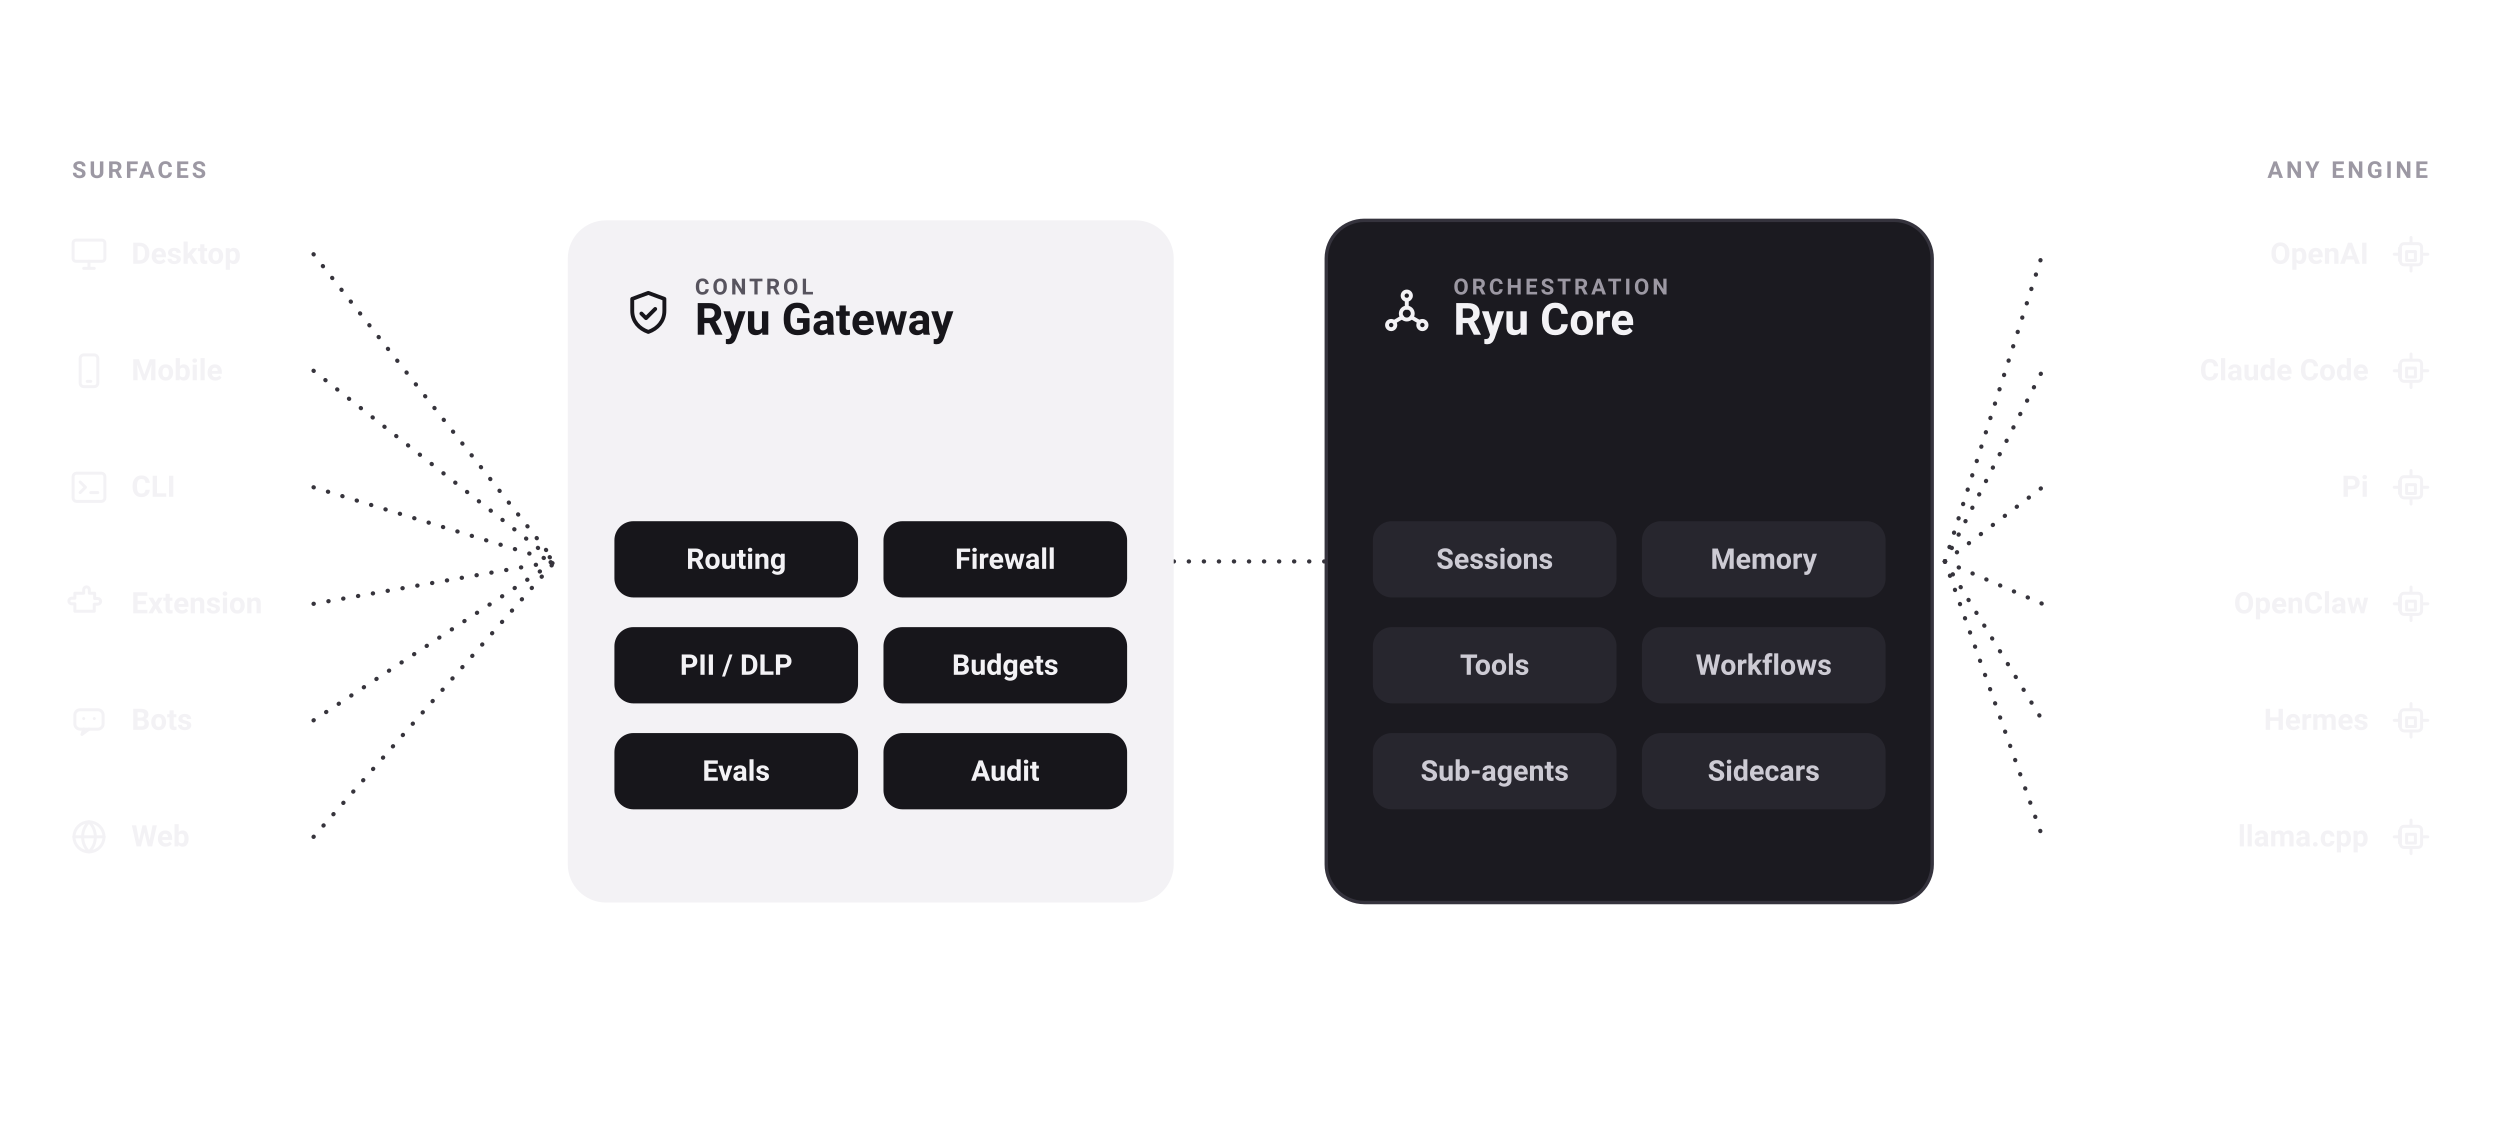
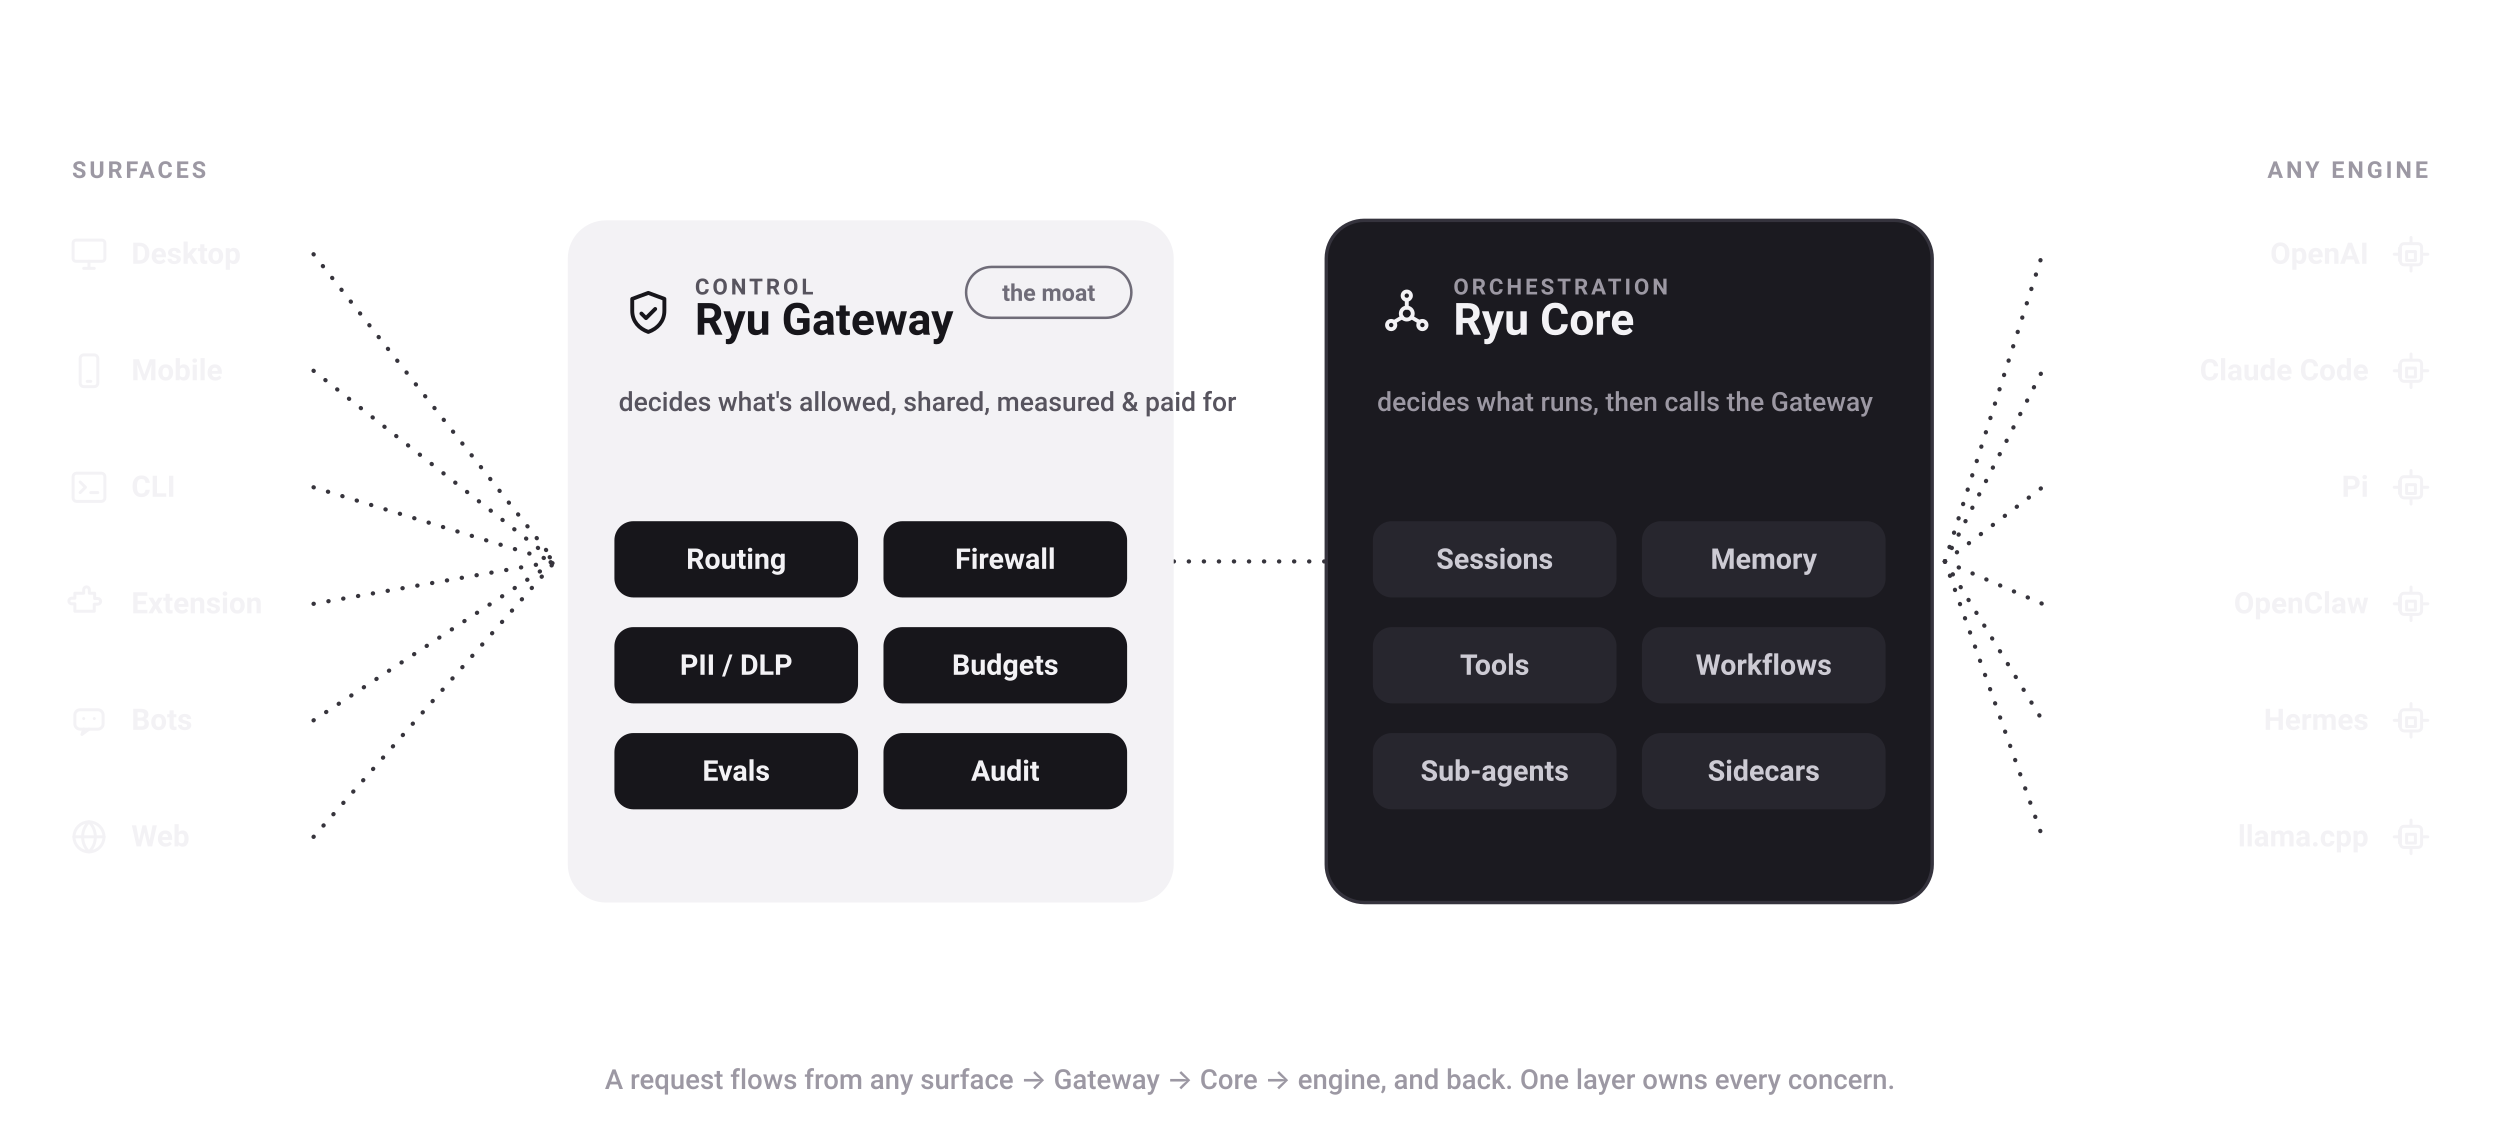
<svg xmlns="http://www.w3.org/2000/svg" viewBox="0 0 1180 530" width="1180" height="530" font-family="system-ui, -apple-system, 'Segoe UI', Roboto, sans-serif" role="img" aria-label="Ryu architecture: surfaces to Gateway to Core to any engine">
  <path d="M148 120 L262 265" stroke="#36343c" stroke-width="2" stroke-linecap="round" stroke-dasharray="0.1 7" fill="none" />
  <path d="M148 175 L262 265" stroke="#36343c" stroke-width="2" stroke-linecap="round" stroke-dasharray="0.1 7" fill="none" />
  <path d="M148 230 L262 265" stroke="#36343c" stroke-width="2" stroke-linecap="round" stroke-dasharray="0.1 7" fill="none" />
  <path d="M148 285 L262 265" stroke="#36343c" stroke-width="2" stroke-linecap="round" stroke-dasharray="0.1 7" fill="none" />
  <path d="M148 340 L262 265" stroke="#36343c" stroke-width="2" stroke-linecap="round" stroke-dasharray="0.1 7" fill="none" />
  <path d="M148 395 L262 265" stroke="#36343c" stroke-width="2" stroke-linecap="round" stroke-dasharray="0.1 7" fill="none" />
  <path d="M554 265 L626 265" stroke="#36343c" stroke-width="2" stroke-linecap="round" stroke-dasharray="0.1 7" fill="none" />
  <path d="M918 265 L964 120" stroke="#36343c" stroke-width="2" stroke-linecap="round" stroke-dasharray="0.1 7" fill="none" />
  <path d="M918 265 L964 175" stroke="#36343c" stroke-width="2" stroke-linecap="round" stroke-dasharray="0.1 7" fill="none" />
  <path d="M918 265 L964 230" stroke="#36343c" stroke-width="2" stroke-linecap="round" stroke-dasharray="0.1 7" fill="none" />
  <path d="M918 265 L964 285" stroke="#36343c" stroke-width="2" stroke-linecap="round" stroke-dasharray="0.1 7" fill="none" />
  <path d="M918 265 L964 340" stroke="#36343c" stroke-width="2" stroke-linecap="round" stroke-dasharray="0.1 7" fill="none" />
  <path d="M918 265 L964 395" stroke="#36343c" stroke-width="2" stroke-linecap="round" stroke-dasharray="0.1 7" fill="none" />
  <text x="34" y="84" font-family="system-ui, -apple-system, 'Segoe UI', Roboto, sans-serif" font-size="11" font-weight="700" fill="#9c98a3" letter-spacing="1.4" text-anchor="start">SURFACES</text>
  <text x="1146" y="84" font-family="system-ui, -apple-system, 'Segoe UI', Roboto, sans-serif" font-size="11" font-weight="700" fill="#9c98a3" letter-spacing="1.4" text-anchor="end">ANY ENGINE</text>
  <g transform="translate(32 110) scale(0.8333333)" fill="none" stroke="#f3f2f5" stroke-width="1.7" stroke-linecap="round" stroke-linejoin="round">
    <rect x="3" y="4" width="18" height="12" rx="1.6" />
    <path d="M9 20h6M12 16v4" />
  </g>
  <text x="62" y="124.5" font-family="system-ui, -apple-system, 'Segoe UI', Roboto, sans-serif" font-size="14" font-weight="600" fill="#f3f2f5" text-anchor="start">Desktop</text>
  <g transform="translate(32 165) scale(0.8333333)" fill="none" stroke="#f3f2f5" stroke-width="1.7" stroke-linecap="round" stroke-linejoin="round">
    <rect x="7" y="3" width="10" height="18" rx="2" />
    <path d="M11 18h2" />
  </g>
  <text x="62" y="179.5" font-family="system-ui, -apple-system, 'Segoe UI', Roboto, sans-serif" font-size="14" font-weight="600" fill="#f3f2f5" text-anchor="start">Mobile</text>
  <g transform="translate(32 220) scale(0.8333333)" fill="none" stroke="#f3f2f5" stroke-width="1.7" stroke-linecap="round" stroke-linejoin="round">
    <rect x="3" y="4" width="18" height="16" rx="2" />
    <path d="M7 9l3 3l-3 3M13 15h4" />
  </g>
  <text x="62" y="234.5" font-family="system-ui, -apple-system, 'Segoe UI', Roboto, sans-serif" font-size="14" font-weight="600" fill="#f3f2f5" text-anchor="start">CLI</text>
  <g transform="translate(32 275) scale(0.8333333)" fill="none" stroke="#f3f2f5" stroke-width="1.7" stroke-linecap="round" stroke-linejoin="round">
    <path d="M9 4a1.6 1.6 0 0 1 3.2 0V6h3v3h1.8a1.6 1.6 0 0 1 0 3.2H15v4H4V12H2.2a1.6 1.6 0 0 1 0-3.2H4V6h5z" />
  </g>
  <text x="62" y="289.5" font-family="system-ui, -apple-system, 'Segoe UI', Roboto, sans-serif" font-size="14" font-weight="600" fill="#f3f2f5" text-anchor="start">Extension</text>
  <g transform="translate(32 330) scale(0.8333333)" fill="none" stroke="#f3f2f5" stroke-width="1.7" stroke-linecap="round" stroke-linejoin="round">
    <rect x="4" y="6" width="16" height="11" rx="3" />
    <path d="M9 17l-1 3l4-3M9 11h.01M15 11h.01" />
  </g>
  <text x="62" y="344.5" font-family="system-ui, -apple-system, 'Segoe UI', Roboto, sans-serif" font-size="14" font-weight="600" fill="#f3f2f5" text-anchor="start">Bots</text>
  <g transform="translate(32 385) scale(0.8333333)" fill="none" stroke="#f3f2f5" stroke-width="1.7" stroke-linecap="round" stroke-linejoin="round">
    <circle cx="12" cy="12" r="8.5" />
    <path d="M3.5 12h17M12 3.5c2.4 2.3 3.6 5.3 3.6 8.5s-1.2 6.2-3.6 8.5c-2.4-2.3-3.6-5.3-3.6-8.5S9.6 5.8 12 3.5z" />
  </g>
  <text x="62" y="399.5" font-family="system-ui, -apple-system, 'Segoe UI', Roboto, sans-serif" font-size="14" font-weight="600" fill="#f3f2f5" text-anchor="start">Web</text>
  <g transform="translate(1128 110) scale(0.8333333)" fill="none" stroke="#f3f2f5" stroke-width="1.7" stroke-linecap="round" stroke-linejoin="round">
    <rect x="6" y="6" width="12" height="12" rx="2" />
    <path d="M9.5 10.5h5v5h-5zM12 2.5v3M12 18.5v3M2.5 12h3M18.5 12h3M5.5 12V8.5M5.5 12v3.5" />
  </g>
  <text x="1118" y="124.5" font-family="system-ui, -apple-system, 'Segoe UI', Roboto, sans-serif" font-size="14" font-weight="600" fill="#f3f2f5" text-anchor="end">OpenAI</text>
  <g transform="translate(1128 165) scale(0.8333333)" fill="none" stroke="#f3f2f5" stroke-width="1.7" stroke-linecap="round" stroke-linejoin="round">
    <rect x="6" y="6" width="12" height="12" rx="2" />
    <path d="M9.5 10.5h5v5h-5zM12 2.5v3M12 18.5v3M2.5 12h3M18.5 12h3M5.5 12V8.5M5.5 12v3.5" />
  </g>
  <text x="1118" y="179.5" font-family="system-ui, -apple-system, 'Segoe UI', Roboto, sans-serif" font-size="14" font-weight="600" fill="#f3f2f5" text-anchor="end">Claude Code</text>
  <g transform="translate(1128 220) scale(0.8333333)" fill="none" stroke="#f3f2f5" stroke-width="1.7" stroke-linecap="round" stroke-linejoin="round">
    <rect x="6" y="6" width="12" height="12" rx="2" />
    <path d="M9.5 10.5h5v5h-5zM12 2.5v3M12 18.5v3M2.5 12h3M18.5 12h3M5.5 12V8.5M5.5 12v3.5" />
  </g>
  <text x="1118" y="234.5" font-family="system-ui, -apple-system, 'Segoe UI', Roboto, sans-serif" font-size="14" font-weight="600" fill="#f3f2f5" text-anchor="end">Pi</text>
  <g transform="translate(1128 275) scale(0.8333333)" fill="none" stroke="#f3f2f5" stroke-width="1.7" stroke-linecap="round" stroke-linejoin="round">
    <rect x="6" y="6" width="12" height="12" rx="2" />
    <path d="M9.5 10.5h5v5h-5zM12 2.5v3M12 18.5v3M2.5 12h3M18.5 12h3M5.5 12V8.5M5.5 12v3.5" />
  </g>
  <text x="1118" y="289.5" font-family="system-ui, -apple-system, 'Segoe UI', Roboto, sans-serif" font-size="14" font-weight="600" fill="#f3f2f5" text-anchor="end">OpenClaw</text>
  <g transform="translate(1128 330) scale(0.8333333)" fill="none" stroke="#f3f2f5" stroke-width="1.7" stroke-linecap="round" stroke-linejoin="round">
    <rect x="6" y="6" width="12" height="12" rx="2" />
    <path d="M9.5 10.5h5v5h-5zM12 2.5v3M12 18.5v3M2.5 12h3M18.5 12h3M5.5 12V8.5M5.5 12v3.5" />
  </g>
  <text x="1118" y="344.5" font-family="system-ui, -apple-system, 'Segoe UI', Roboto, sans-serif" font-size="14" font-weight="600" fill="#f3f2f5" text-anchor="end">Hermes</text>
  <g transform="translate(1128 385) scale(0.8333333)" fill="none" stroke="#f3f2f5" stroke-width="1.7" stroke-linecap="round" stroke-linejoin="round">
    <rect x="6" y="6" width="12" height="12" rx="2" />
    <path d="M9.5 10.5h5v5h-5zM12 2.5v3M12 18.5v3M2.5 12h3M18.5 12h3M5.5 12V8.5M5.5 12v3.5" />
  </g>
  <text x="1118" y="399.5" font-family="system-ui, -apple-system, 'Segoe UI', Roboto, sans-serif" font-size="14" font-weight="600" fill="#f3f2f5" text-anchor="end">llama.cpp</text>
  <rect x="268" y="104" width="286" height="322" rx="18" fill="#f3f2f5" stroke="none" stroke-width="0" />
  <g transform="translate(293 135) scale(1.083333)" fill="none" stroke="#17161b" stroke-width="1.7" stroke-linecap="round" stroke-linejoin="round">
    <path d="M12 3l7 2.6v5.2c0 4.6-3 7.8-7 9.2c-4-1.4-7-4.6-7-9.2V5.6z" />
    <path d="M9 12l2 2l4-4" />
  </g>
  <text x="328" y="139" font-family="system-ui, -apple-system, 'Segoe UI', Roboto, sans-serif" font-size="10.5" font-weight="700" fill="#57545e" letter-spacing="1.4" text-anchor="start">CONTROL</text>
  <text x="328" y="158" font-family="system-ui, -apple-system, 'Segoe UI', Roboto, sans-serif" font-size="21" font-weight="700" fill="#17161b" text-anchor="start">Ryu Gateway</text>
+   <rect x="456" y="126" width="78" height="24" rx="12" fill="none" stroke="#6f6c78" stroke-width="1.2" />
+   <text x="495" y="142" font-family="system-ui, -apple-system, 'Segoe UI', Roboto, sans-serif" font-size="11" font-weight="600" fill="#6f6c78" text-anchor="middle">the moat</text>
+   <text x="292" y="194" font-family="system-ui, -apple-system, 'Segoe UI', Roboto, sans-serif" font-size="12.5" font-weight="500" fill="#57545e" text-anchor="start">decides what's allowed, shared, measured &amp; paid for</text>
  <rect x="290" y="246" width="115" height="36" rx="9" fill="#17161b" />
  <text x="347.5" y="268.5" font-family="system-ui, -apple-system, 'Segoe UI', Roboto, sans-serif" font-size="13.5" font-weight="600" fill="#f3f2f5" text-anchor="middle">Routing</text>
  <rect x="417" y="246" width="115" height="36" rx="9" fill="#17161b" />
  <text x="474.5" y="268.5" font-family="system-ui, -apple-system, 'Segoe UI', Roboto, sans-serif" font-size="13.5" font-weight="600" fill="#f3f2f5" text-anchor="middle">Firewall</text>
  <rect x="290" y="296" width="115" height="36" rx="9" fill="#17161b" />
  <text x="347.5" y="318.5" font-family="system-ui, -apple-system, 'Segoe UI', Roboto, sans-serif" font-size="13.5" font-weight="600" fill="#f3f2f5" text-anchor="middle">PII / DLP</text>
  <rect x="417" y="296" width="115" height="36" rx="9" fill="#17161b" />
  <text x="474.5" y="318.5" font-family="system-ui, -apple-system, 'Segoe UI', Roboto, sans-serif" font-size="13.5" font-weight="600" fill="#f3f2f5" text-anchor="middle">Budgets</text>
  <rect x="290" y="346" width="115" height="36" rx="9" fill="#17161b" />
  <text x="347.5" y="368.5" font-family="system-ui, -apple-system, 'Segoe UI', Roboto, sans-serif" font-size="13.5" font-weight="600" fill="#f3f2f5" text-anchor="middle">Evals</text>
  <rect x="417" y="346" width="115" height="36" rx="9" fill="#17161b" />
  <text x="474.5" y="368.5" font-family="system-ui, -apple-system, 'Segoe UI', Roboto, sans-serif" font-size="13.5" font-weight="600" fill="#f3f2f5" text-anchor="middle">Audit</text>
  <rect x="626" y="104" width="286" height="322" rx="18" fill="#1b1a20" stroke="#35333d" stroke-width="1.6" />
  <g transform="translate(651 135) scale(1.083333)" fill="none" stroke="#f3f2f5" stroke-width="1.7" stroke-linecap="round" stroke-linejoin="round">
    <circle cx="12" cy="12" r="2.6" />
    <circle cx="12" cy="4.2" r="1.8" />
    <circle cx="5.2" cy="17" r="1.8" />
    <circle cx="18.8" cy="17" r="1.8" />
    <path d="M12 6v3.4M10 13.6l-3.4 2M14 13.6l3.4 2" />
  </g>
  <text x="686" y="139" font-family="system-ui, -apple-system, 'Segoe UI', Roboto, sans-serif" font-size="10.5" font-weight="700" fill="#9c98a3" letter-spacing="1.4" text-anchor="start">ORCHESTRATION</text>
  <text x="686" y="158" font-family="system-ui, -apple-system, 'Segoe UI', Roboto, sans-serif" font-size="21" font-weight="700" fill="#f3f2f5" text-anchor="start">Ryu Core</text>
+   <text x="650" y="194" font-family="system-ui, -apple-system, 'Segoe UI', Roboto, sans-serif" font-size="12.5" font-weight="500" fill="#9c98a3" text-anchor="start">decides what runs, then calls the Gateway</text>
  <rect x="648" y="246" width="115" height="36" rx="9" fill="#27262e" />
  <text x="705.5" y="268.5" font-family="system-ui, -apple-system, 'Segoe UI', Roboto, sans-serif" font-size="13.5" font-weight="600" fill="#cdcbd4" text-anchor="middle">Sessions</text>
  <rect x="775" y="246" width="115" height="36" rx="9" fill="#27262e" />
  <text x="832.5" y="268.5" font-family="system-ui, -apple-system, 'Segoe UI', Roboto, sans-serif" font-size="13.5" font-weight="600" fill="#cdcbd4" text-anchor="middle">Memory</text>
  <rect x="648" y="296" width="115" height="36" rx="9" fill="#27262e" />
  <text x="705.5" y="318.5" font-family="system-ui, -apple-system, 'Segoe UI', Roboto, sans-serif" font-size="13.5" font-weight="600" fill="#cdcbd4" text-anchor="middle">Tools</text>
  <rect x="775" y="296" width="115" height="36" rx="9" fill="#27262e" />
  <text x="832.5" y="318.5" font-family="system-ui, -apple-system, 'Segoe UI', Roboto, sans-serif" font-size="13.5" font-weight="600" fill="#cdcbd4" text-anchor="middle">Workflows</text>
  <rect x="648" y="346" width="115" height="36" rx="9" fill="#27262e" />
  <text x="705.5" y="368.5" font-family="system-ui, -apple-system, 'Segoe UI', Roboto, sans-serif" font-size="13.5" font-weight="600" fill="#cdcbd4" text-anchor="middle">Sub-agents</text>
  <rect x="775" y="346" width="115" height="36" rx="9" fill="#27262e" />
  <text x="832.5" y="368.5" font-family="system-ui, -apple-system, 'Segoe UI', Roboto, sans-serif" font-size="13.5" font-weight="600" fill="#cdcbd4" text-anchor="middle">Sidecars</text>
+   <text x="590" y="514" font-family="system-ui, -apple-system, 'Segoe UI', Roboto, sans-serif" font-size="13" font-weight="500" fill="#9c98a3" text-anchor="middle">A request flows from any surface → Gateway → Core → engine, and back. One layer owns every concern.</text>
</svg>
